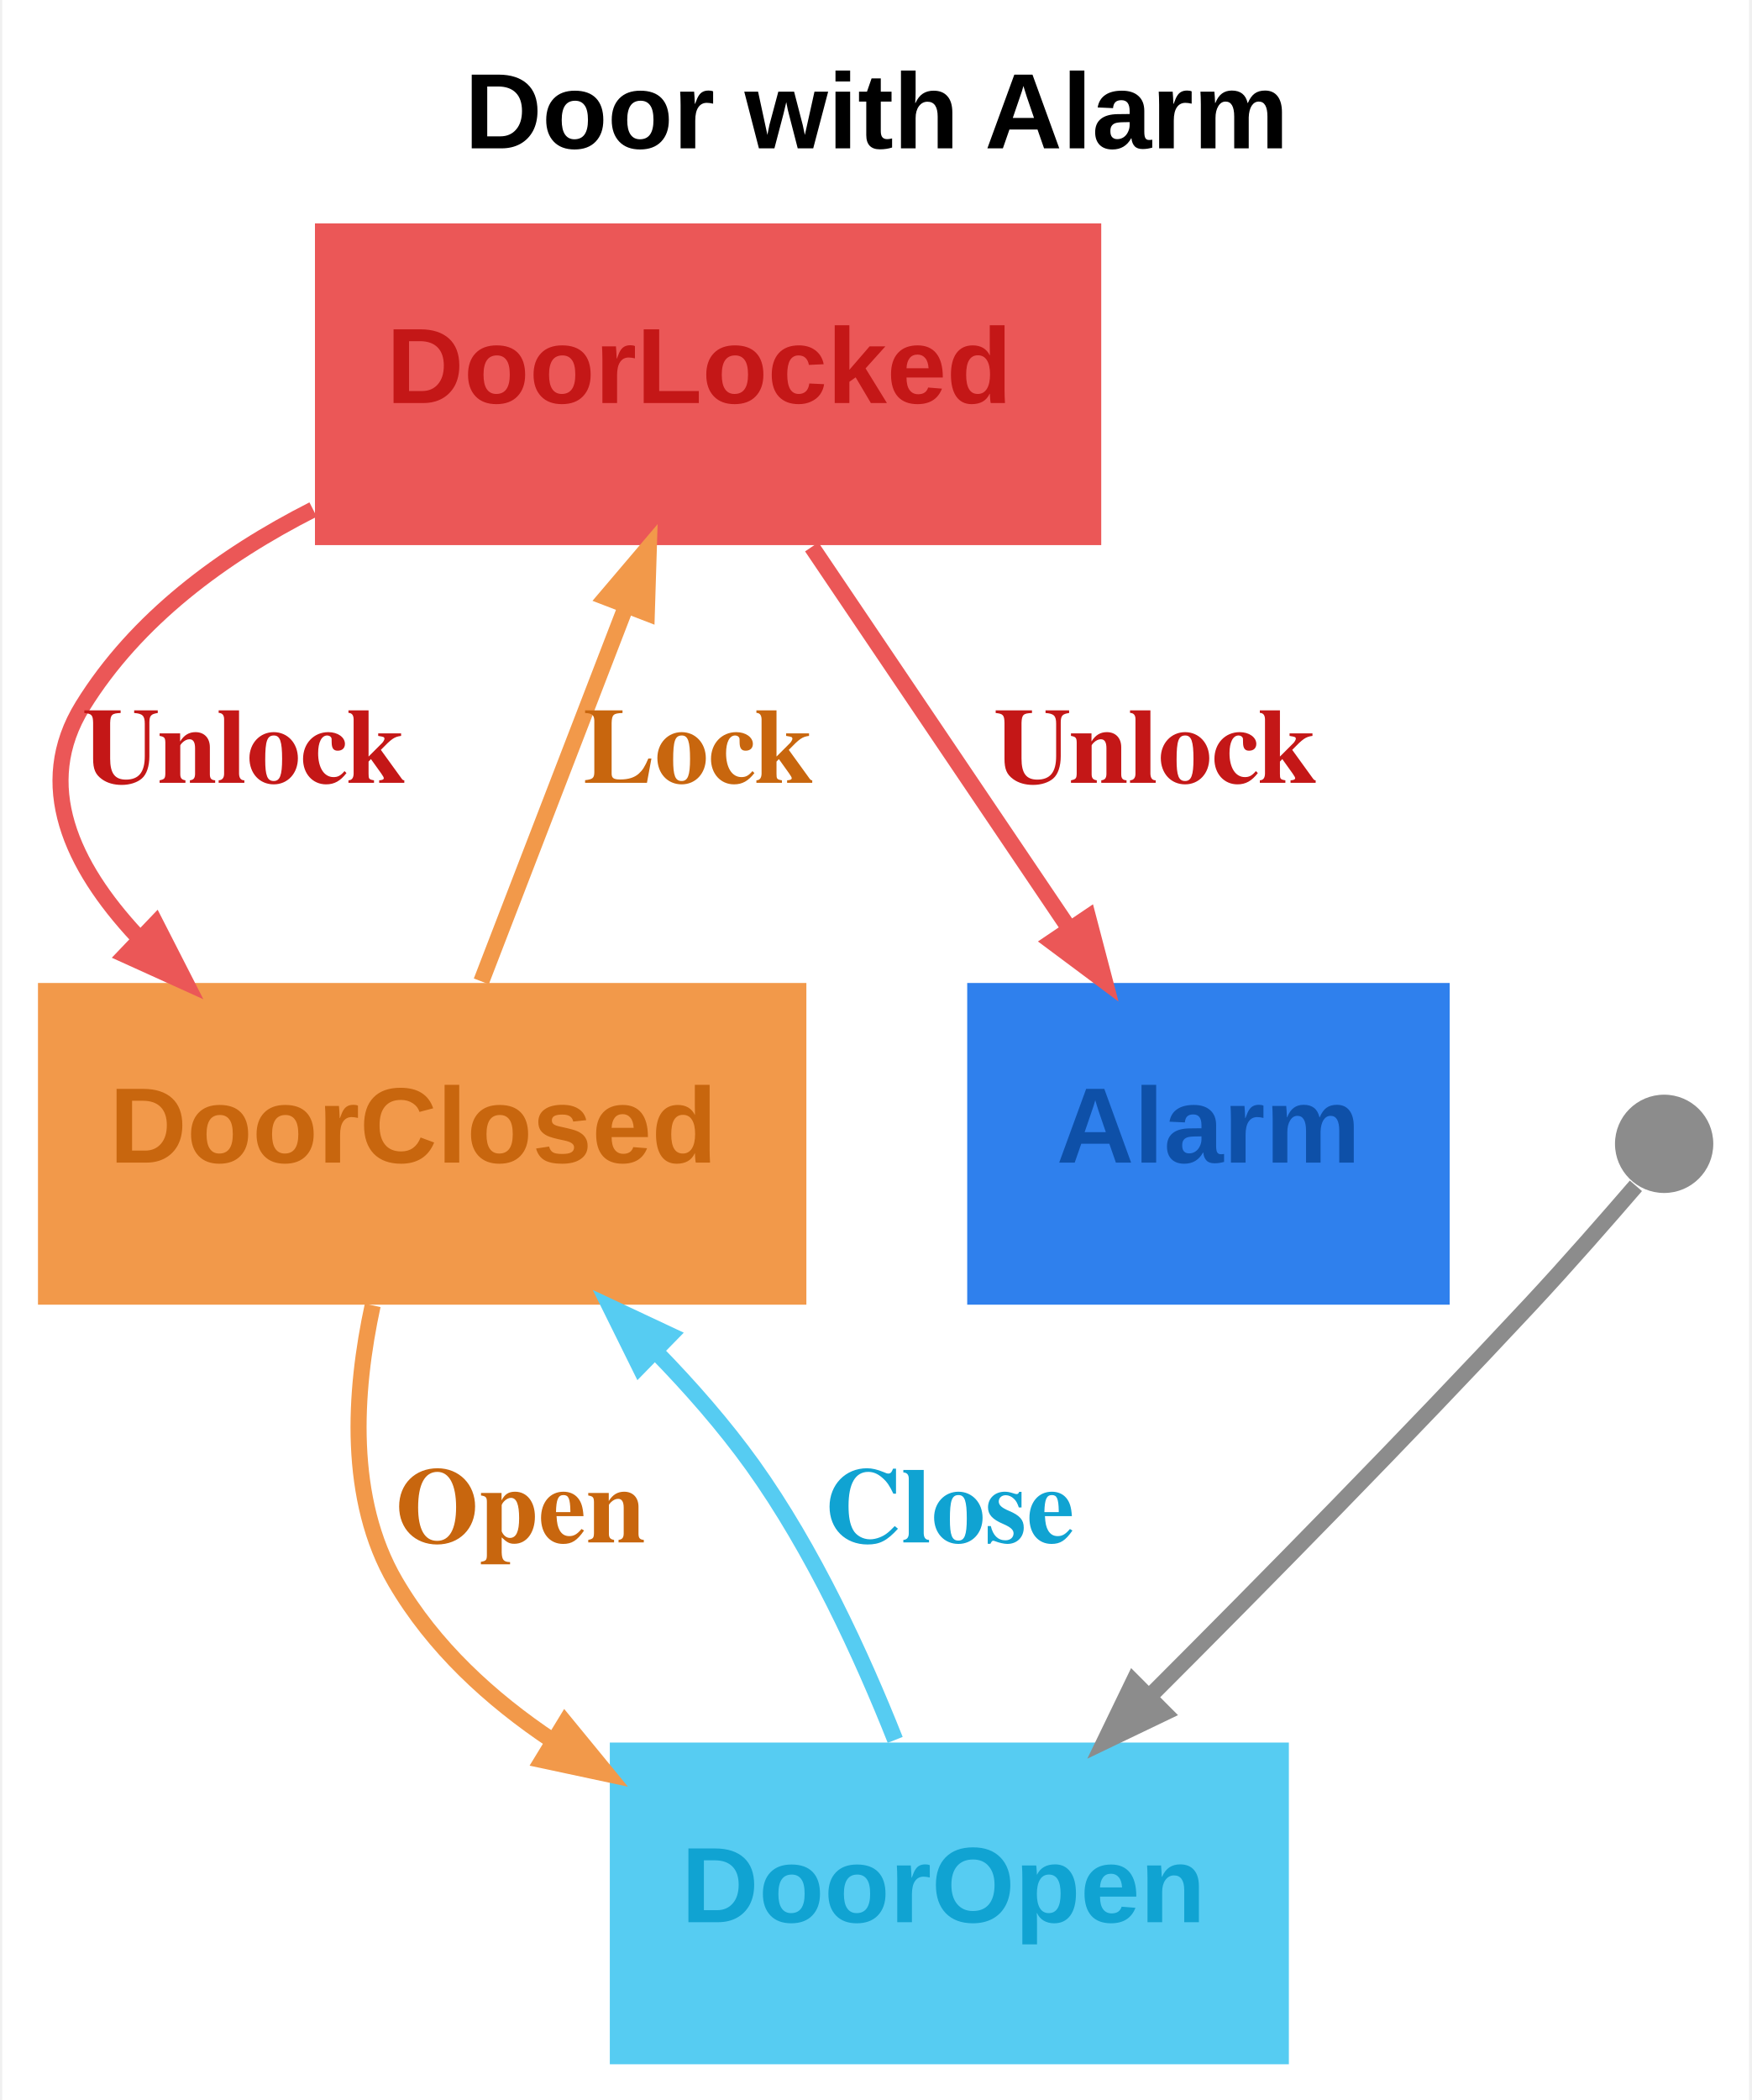
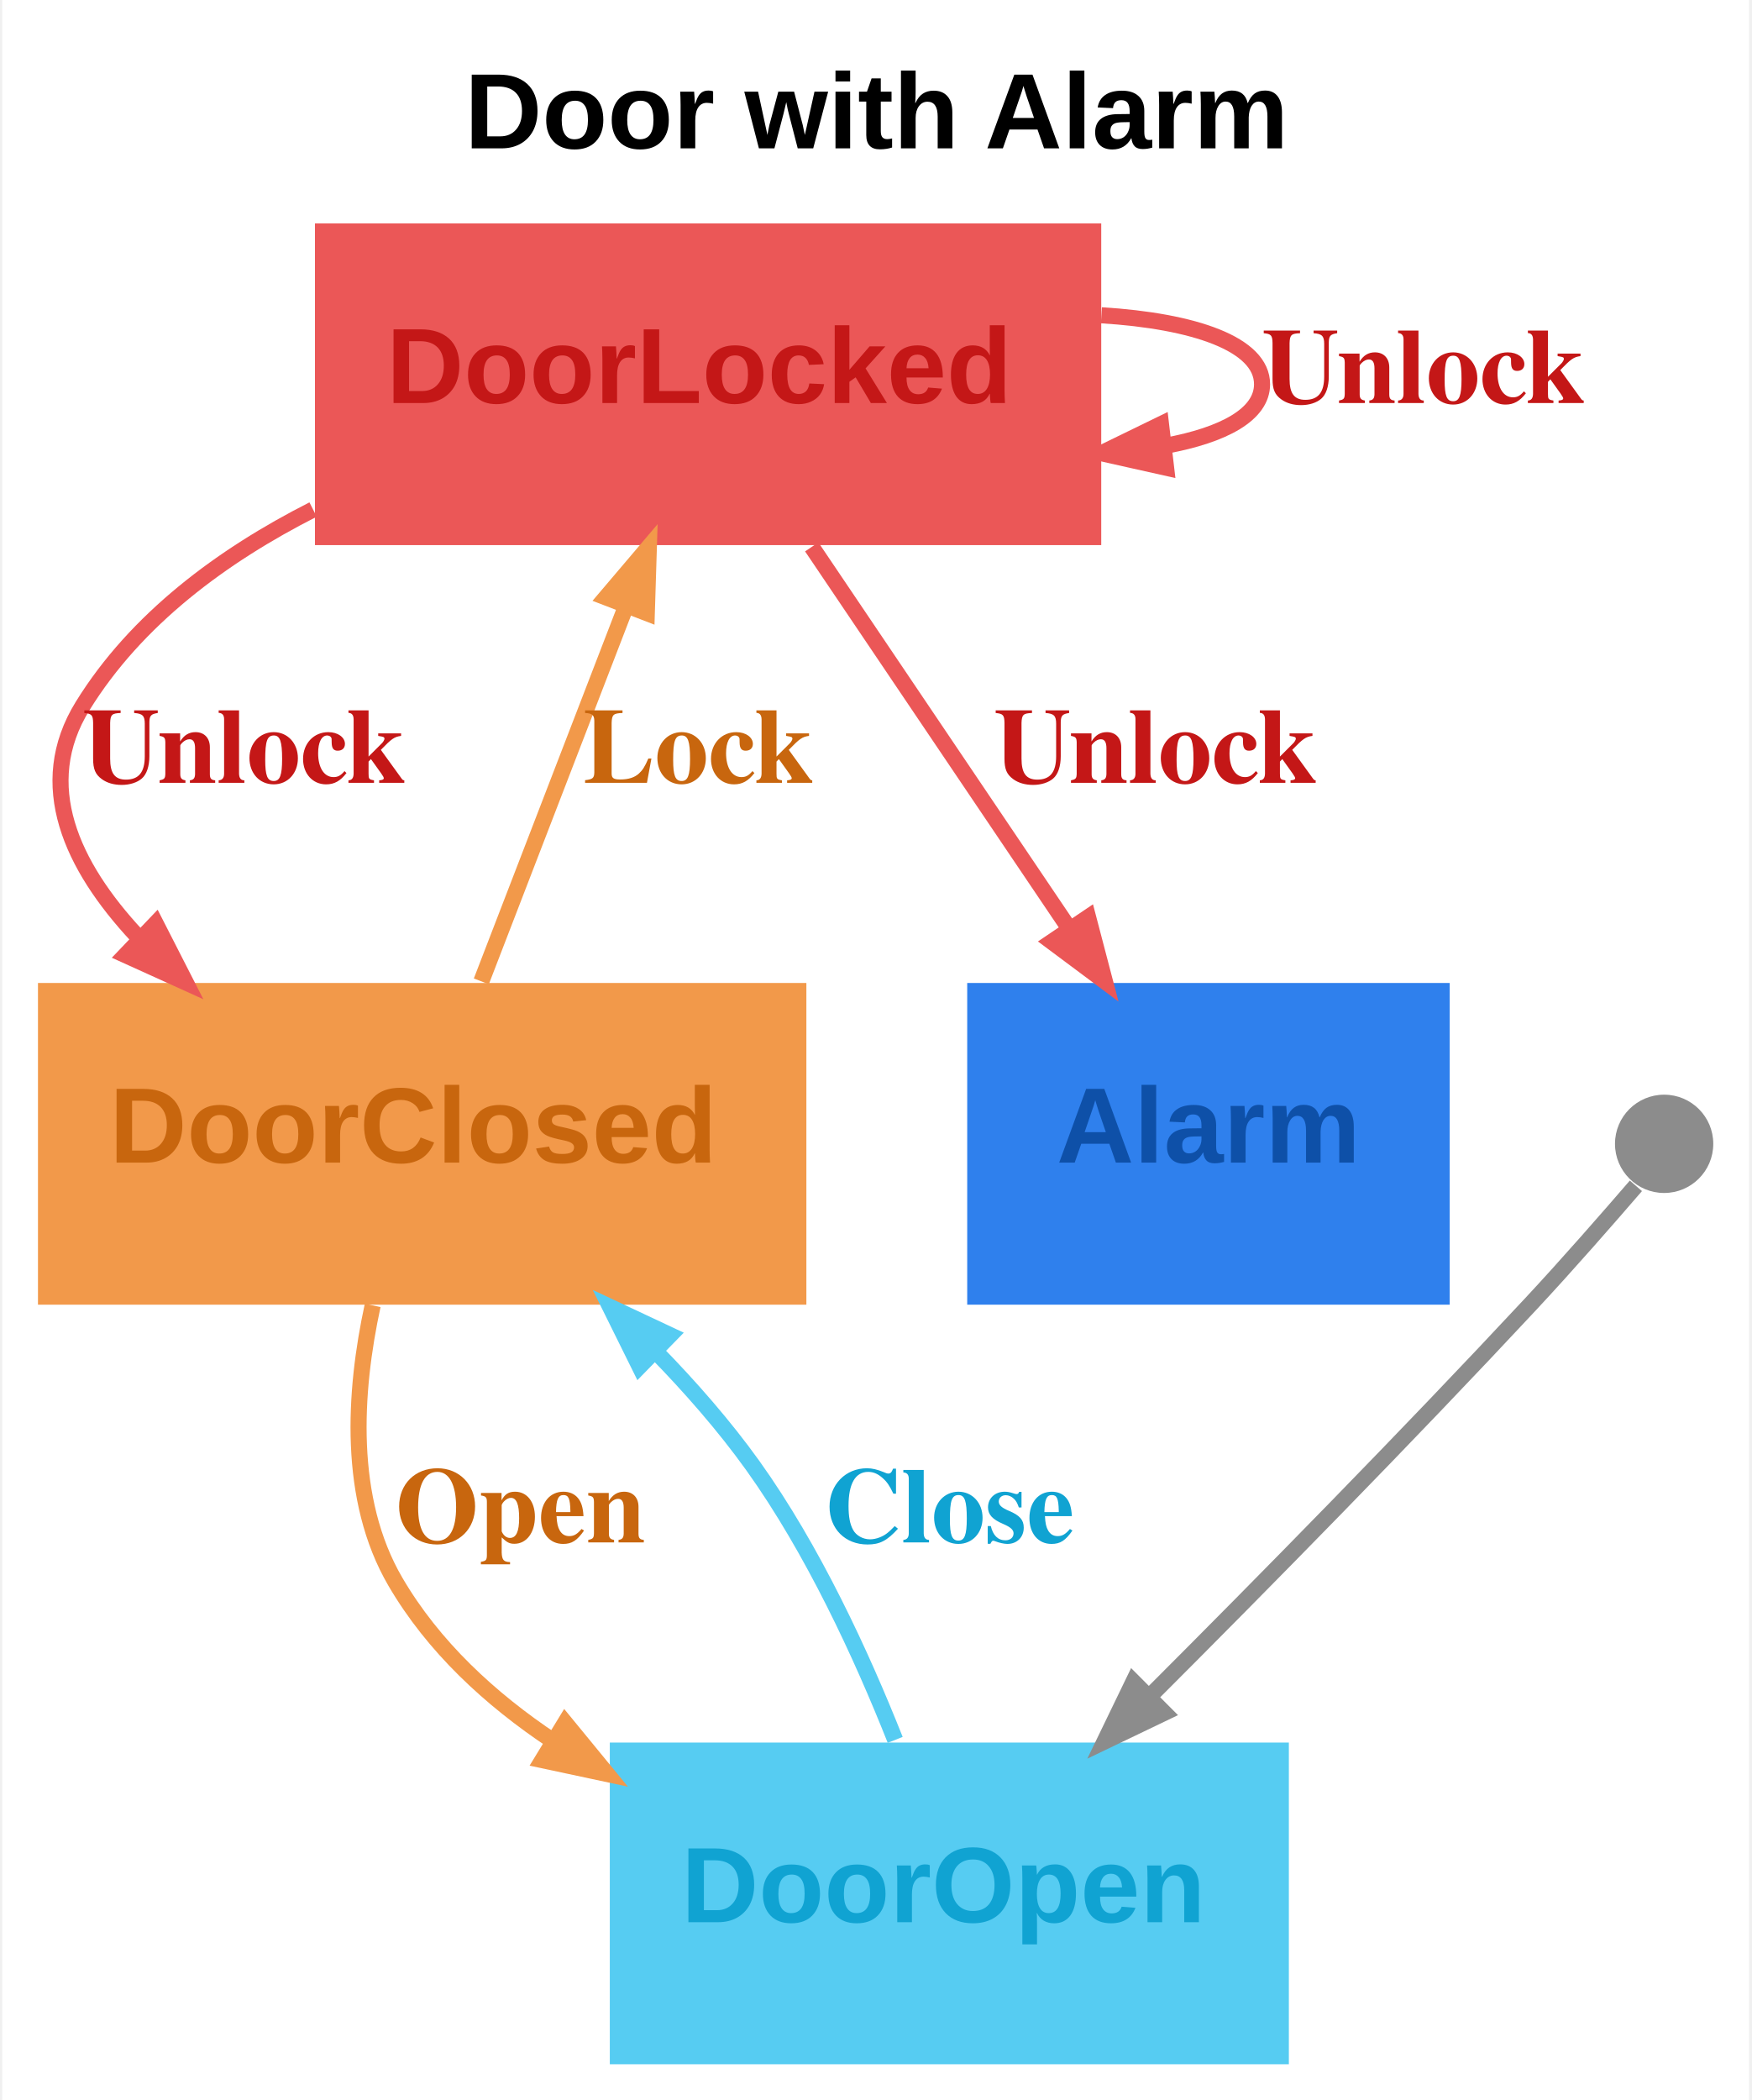
<svg xmlns="http://www.w3.org/2000/svg" width="196pt" height="235pt" viewBox="0.00 0.00 195.50 235.00">
  <g id="graph0" class="graph" transform="scale(1 1) rotate(0) translate(4 231)">
    <polygon fill="white" stroke="transparent" points="-4,4 -4,-231 191.5,-231 191.5,4 -4,4" />
    <text text-anchor="start" x="47.75" y="-214.4" font-family="Arial" font-weight="bold" font-size="12.00">Door with Alarm</text>
    <g id="node1" class="node">
      <polygon fill="#2f80ed" stroke="black" stroke-width="0" points="158,-121 104,-121 104,-85 158,-85 158,-121" />
      <text text-anchor="start" x="114" y="-100.9" font-family="Arial" font-weight="bold" font-size="12.00" fill="#0e50a8">Alarm</text>
    </g>
    <g id="node2" class="node">
      <polygon fill="#56ccf2" stroke="black" stroke-width="0" points="140,-36 64,-36 64,0 140,0 140,-36" />
      <text text-anchor="start" x="72" y="-15.9" font-family="Arial" font-weight="bold" font-size="12.00" fill="#10a3d2">DoorOpen</text>
    </g>
    <g id="node4" class="node">
      <polygon fill="#f2994a" stroke="black" stroke-width="0" points="86,-121 0,-121 0,-85 86,-85 86,-121" />
      <text text-anchor="start" x="8" y="-100.9" font-family="Arial" font-weight="bold" font-size="12.00" fill="#c8660e">DoorClosed</text>
    </g>
    <g id="edge2" class="edge">
      <path fill="none" stroke="#56ccf2" stroke-width="1.8" d="M95.94,-36.3C92.16,-45.83 86.72,-57.61 80,-67 76.81,-71.45 73.01,-75.79 69.07,-79.82" />
      <polygon fill="#56ccf2" stroke="#56ccf2" stroke-width="1.8" points="67.33,-78.09 64.04,-84.74 70.75,-81.59 67.33,-78.09" />
      <text text-anchor="start" x="88" y="-58.4" font-family="Times,serif" font-weight="bold" font-size="12.00" fill="#10a3d2">Close</text>
    </g>
    <g id="node3" class="node">
      <ellipse fill="#8c8c8c" stroke="black" stroke-width="0" cx="182" cy="-103" rx="5.5" ry="5.5" />
    </g>
    <g id="edge1" class="edge">
      <path fill="none" stroke="#8c8c8c" stroke-width="1.8" d="M178.84,-98.3C175.84,-94.82 171.19,-89.49 167,-85 153.18,-70.18 137.22,-53.96 124.57,-41.31" />
      <polygon fill="#8c8c8c" stroke="#8c8c8c" stroke-width="1.8" points="126.06,-39.33 119.37,-36.12 122.6,-42.8 126.06,-39.33" />
    </g>
    <g id="edge4" class="edge">
      <path fill="none" stroke="#f2994a" stroke-width="1.8" d="M37.46,-84.92C35.36,-75.23 34.61,-63.23 40,-54 44.24,-46.74 50.59,-40.87 57.65,-36.17" />
      <polygon fill="#f2994a" stroke="#f2994a" stroke-width="1.8" points="59,-38.21 63.7,-32.48 56.45,-34.03 59,-38.21" />
      <text text-anchor="start" x="40" y="-58.4" font-family="Times,serif" font-weight="bold" font-size="12.00" fill="#c8660e">Open</text>
    </g>
    <g id="node5" class="node">
      <polygon fill="#eb5757" stroke="black" stroke-width="0" points="119,-206 31,-206 31,-170 119,-170 119,-206" />
      <text text-anchor="start" x="39" y="-185.9" font-family="Arial" font-weight="bold" font-size="12.00" fill="#c41717">DoorLocked</text>
    </g>
    <g id="edge3" class="edge">
      <path fill="none" stroke="#f2994a" stroke-width="1.8" d="M49.62,-121.18C54.3,-133.3 60.62,-149.71 65.79,-163.11" />
      <polygon fill="#f2994a" stroke="#f2994a" stroke-width="1.8" points="63.57,-164.15 68.37,-169.8 68.14,-162.39 63.57,-164.15" />
      <text text-anchor="start" x="61" y="-143.4" font-family="Times,serif" font-weight="bold" font-size="12.00" fill="#c8660e">Lock</text>
    </g>
-     <g id="edge6" class="edge">
+     <g id="edge7" class="edge">
      <path fill="none" stroke="#eb5757" stroke-width="1.8" d="M86.6,-169.8C94.94,-157.45 106.26,-140.66 115.39,-127.13" />
      <polygon fill="#eb5757" stroke="#eb5757" stroke-width="1.8" points="117.53,-128.35 119.41,-121.18 113.47,-125.61 117.53,-128.35" />
      <text text-anchor="start" x="107" y="-143.4" font-family="Times,serif" font-weight="bold" font-size="12.00" fill="#c41717">Unlock</text>
    </g>
    <g id="edge5" class="edge">
      <path fill="none" stroke="#eb5757" stroke-width="1.8" d="M30.79,-173.98C20.6,-168.81 11,-161.71 5,-152 -0.45,-143.18 3.77,-134.12 11.07,-126.28" />
      <polygon fill="#eb5757" stroke="#eb5757" stroke-width="1.8" points="13.17,-127.66 16.54,-121.06 9.79,-124.12 13.17,-127.66" />
      <text text-anchor="start" x="5" y="-143.4" font-family="Times,serif" font-weight="bold" font-size="12.00" fill="#c41717">Unlock</text>
    </g>
+     <g id="edge6" class="edge">
+       <path fill="none" stroke="#eb5757" stroke-width="1.8" d="M119.02,-195.72C129.37,-195.08 137,-192.51 137,-188 137,-184.62 132.71,-182.32 126.2,-181.12" />
+       <polygon fill="#eb5757" stroke="#eb5757" stroke-width="1.8" points="126.26,-178.66 119.02,-180.28 125.69,-183.53 126.26,-178.66" />
+       <text text-anchor="start" x="137" y="-185.9" font-family="Times,serif" font-weight="bold" font-size="12.00" fill="#c41717">Unlock</text>
+     </g>
  </g>
</svg>
